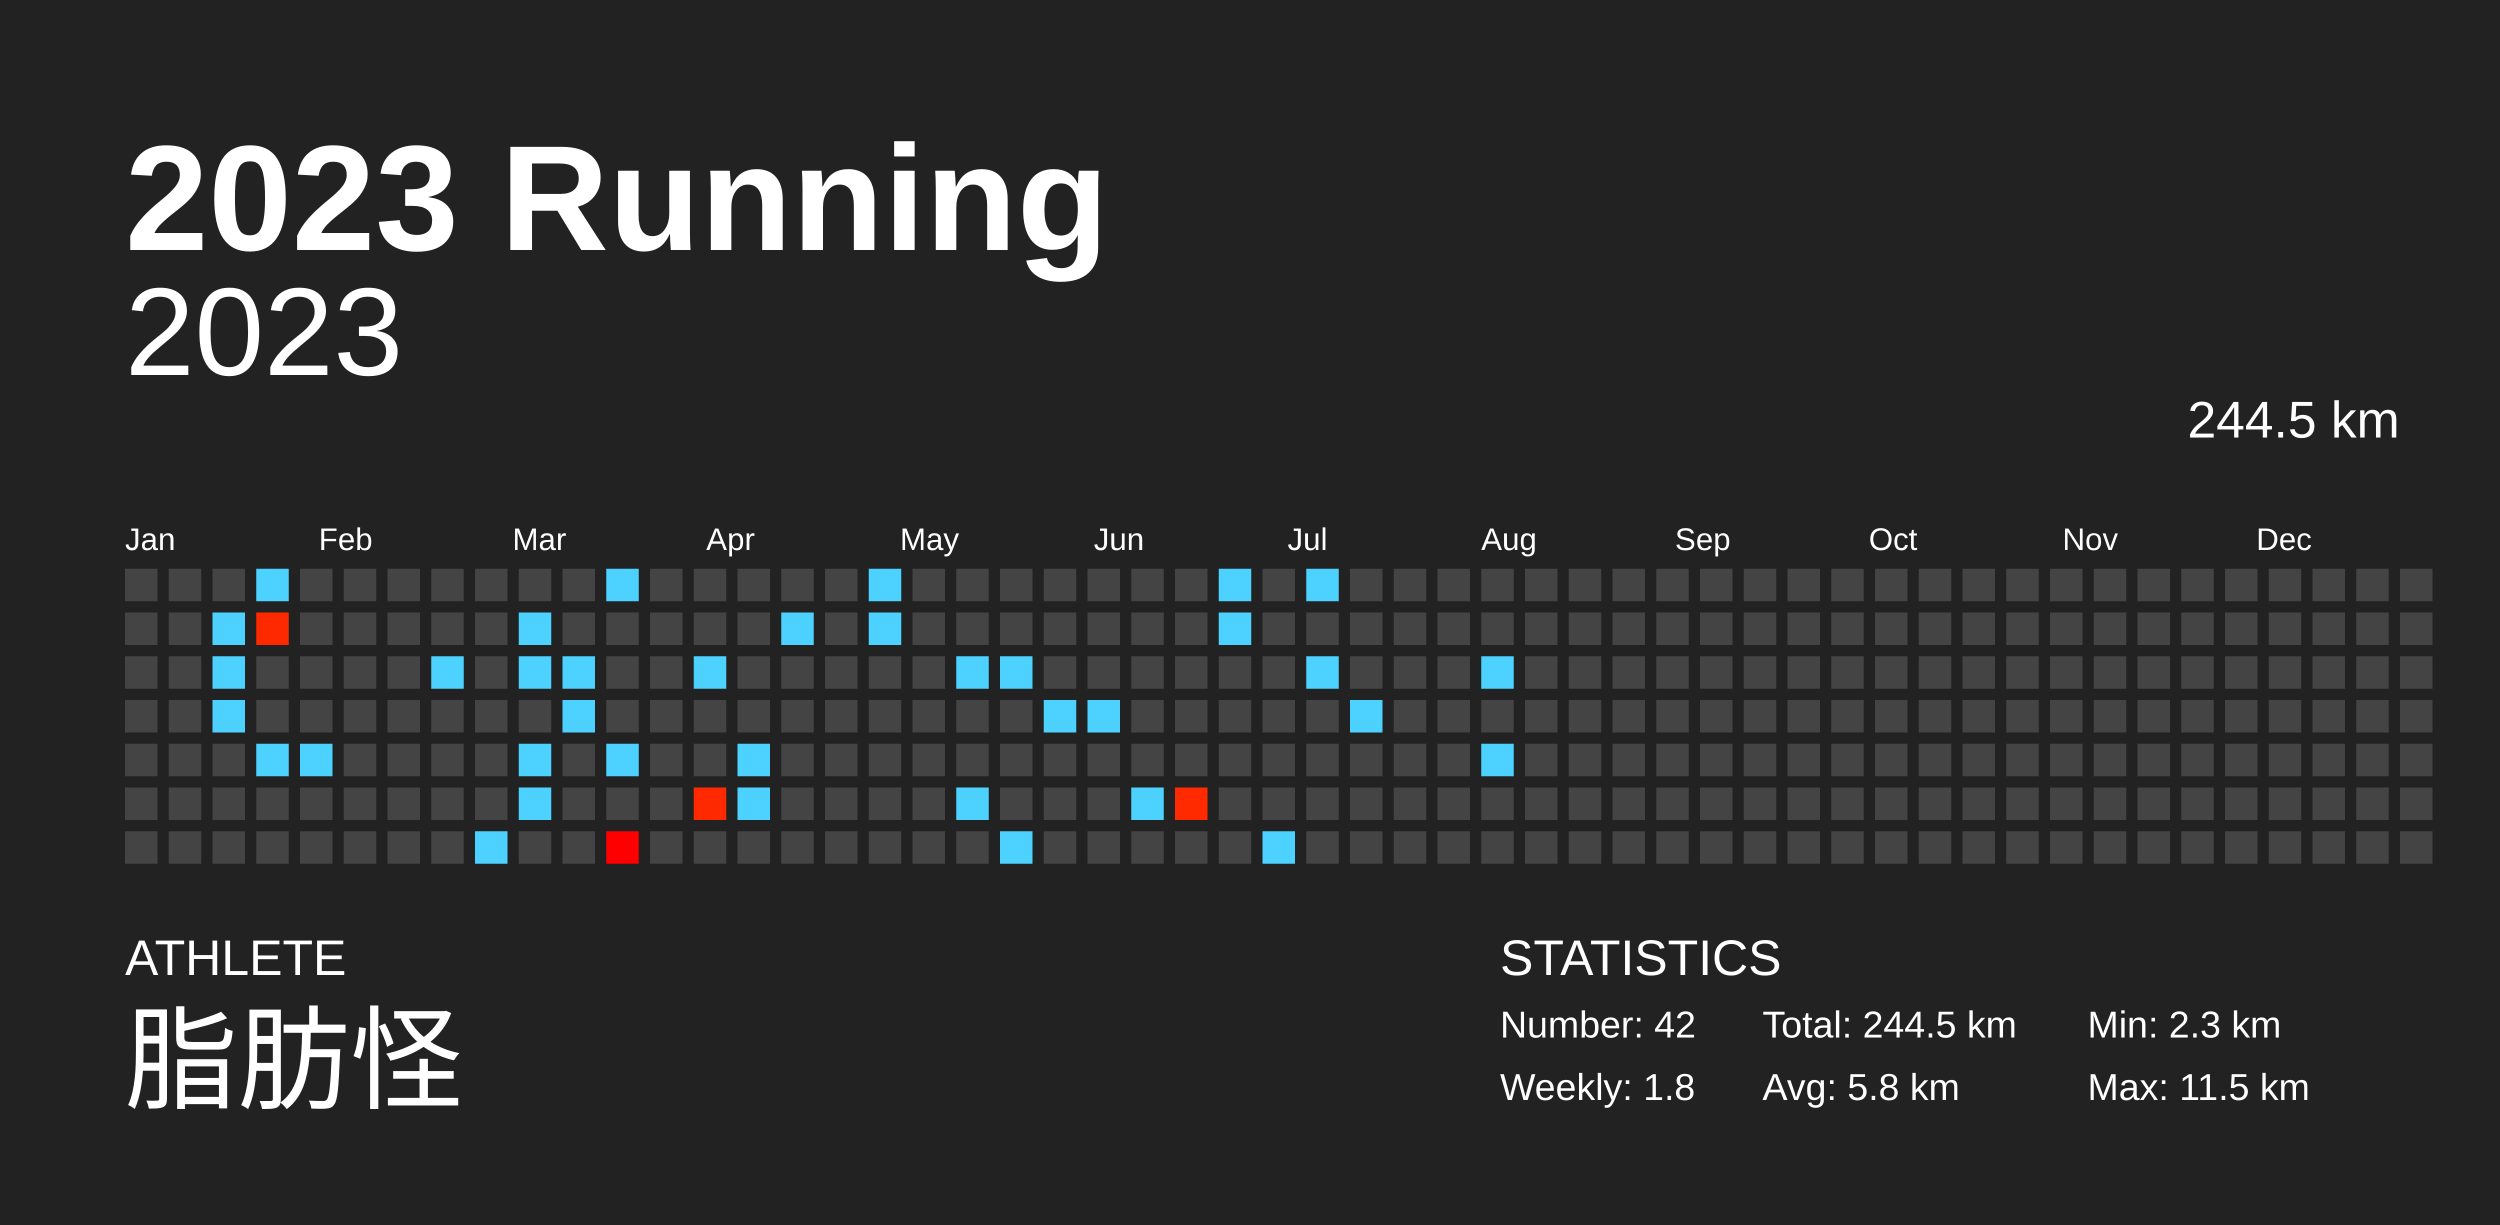
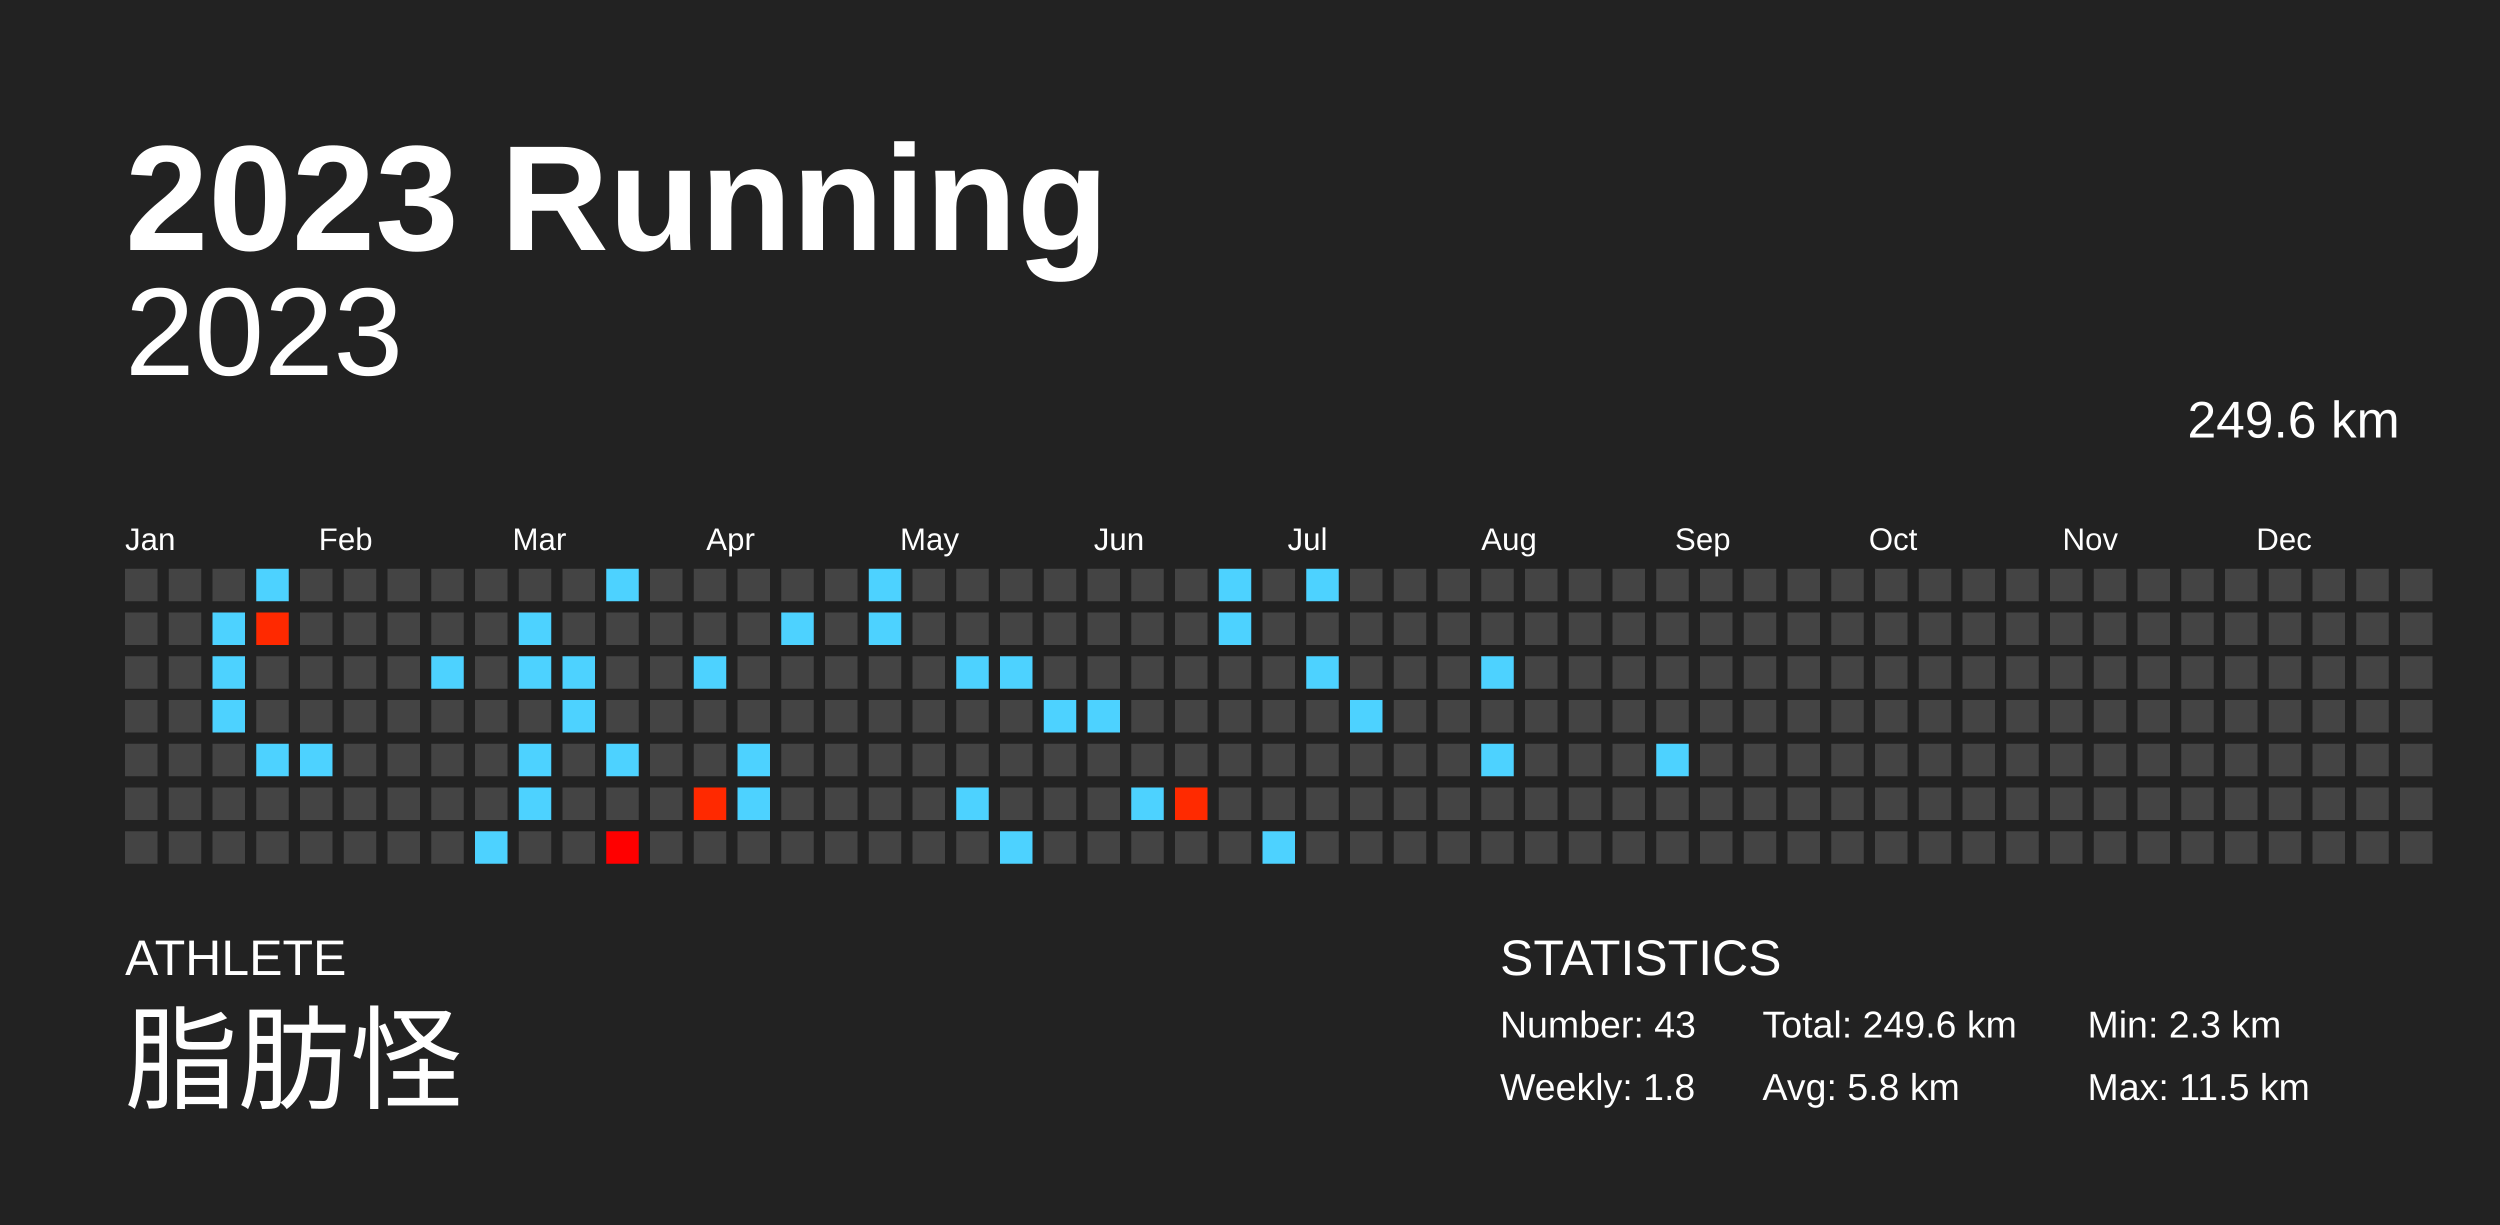
<svg xmlns="http://www.w3.org/2000/svg" baseProfile="full" height="98mm" version="1.1" viewBox="0,0,200,98" width="200mm">
  <defs />
  <rect fill="#222222" height="98" width="200" x="0" y="0" />
  <text fill="#FFFFFF" style="font-size:12px; font-family:Arial; font-weight:bold;" x="10" y="20">2023 Running</text>
  <text fill="#FFFFFF" style="font-size:4px; font-family:Arial" x="10" y="78">ATHLETE</text>
  <text fill="#FFFFFF" style="font-size:9px; font-family:Arial" x="10" y="88">脂肪怪</text>
  <text fill="#FFFFFF" style="font-size:4px; font-family:Arial" x="120" y="78">STATISTICS</text>
-   <text fill="#FFFFFF" style="font-size:3px; font-family:Arial" x="120" y="83">Number: 42</text>
+   <text fill="#FFFFFF" style="font-size:3px; font-family:Arial" x="120" y="83">Number: 43</text>
  <text fill="#FFFFFF" style="font-size:3px; font-family:Arial" x="120" y="88">Weekly: 1.8</text>
-   <text fill="#FFFFFF" style="font-size:3px; font-family:Arial" x="141" y="83">Total: 244.5 km</text>
+   <text fill="#FFFFFF" style="font-size:3px; font-family:Arial" x="141" y="83">Total: 249.6 km</text>
  <text fill="#FFFFFF" style="font-size:3px; font-family:Arial" x="141" y="88">Avg: 5.8 km</text>
  <text fill="#FFFFFF" style="font-size:3px; font-family:Arial" x="167" y="83">Min: 2.3 km</text>
  <text fill="#FFFFFF" style="font-size:3px; font-family:Arial" x="167" y="88">Max: 11.5 km</text>
  <text alignment-baseline="hanging" fill="#FFFFFF" style="font-size:10.0px; font-family:Arial;" x="10" y="30">2023</text>
-   <text alignment-baseline="hanging" fill="#FFFFFF" style="font-size:4.125px; font-family:Arial;" x="175" y="35">244.5 km</text>
+   <text alignment-baseline="hanging" fill="#FFFFFF" style="font-size:4.125px; font-family:Arial;" x="175" y="35">249.6 km</text>
  <text fill="#FFFFFF" style="font-size:2.5px; font-family:Arial" x="10.0" y="44">Jan</text>
  <text fill="#FFFFFF" style="font-size:2.5px; font-family:Arial" x="25.5" y="44">Feb</text>
  <text fill="#FFFFFF" style="font-size:2.5px; font-family:Arial" x="41.0" y="44">Mar</text>
  <text fill="#FFFFFF" style="font-size:2.5px; font-family:Arial" x="56.5" y="44">Apr</text>
  <text fill="#FFFFFF" style="font-size:2.5px; font-family:Arial" x="72.0" y="44">May</text>
  <text fill="#FFFFFF" style="font-size:2.5px; font-family:Arial" x="87.5" y="44">Jun</text>
  <text fill="#FFFFFF" style="font-size:2.5px; font-family:Arial" x="103.0" y="44">Jul</text>
  <text fill="#FFFFFF" style="font-size:2.5px; font-family:Arial" x="118.5" y="44">Aug</text>
  <text fill="#FFFFFF" style="font-size:2.5px; font-family:Arial" x="134.0" y="44">Sep</text>
  <text fill="#FFFFFF" style="font-size:2.5px; font-family:Arial" x="149.5" y="44">Oct</text>
  <text fill="#FFFFFF" style="font-size:2.5px; font-family:Arial" x="165.0" y="44">Nov</text>
  <text fill="#FFFFFF" style="font-size:2.5px; font-family:Arial" x="180.5" y="44">Dec</text>
  <rect fill="#444444" height="2.6" width="2.6" x="10.0" y="45.5" />
  <rect fill="#444444" height="2.6" width="2.6" x="10.0" y="49.0" />
  <rect fill="#444444" height="2.6" width="2.6" x="10.0" y="52.5" />
  <rect fill="#444444" height="2.6" width="2.6" x="10.0" y="56.0" />
  <rect fill="#444444" height="2.6" width="2.6" x="10.0" y="59.5" />
  <rect fill="#444444" height="2.6" width="2.6" x="10.0" y="63.0" />
  <rect fill="#444444" height="2.6" width="2.6" x="10.0" y="66.5" />
  <rect fill="#444444" height="2.6" width="2.6" x="13.5" y="45.5" />
  <rect fill="#444444" height="2.6" width="2.6" x="13.5" y="49.0" />
  <rect fill="#444444" height="2.6" width="2.6" x="13.5" y="52.5" />
  <rect fill="#444444" height="2.6" width="2.6" x="13.5" y="56.0" />
  <rect fill="#444444" height="2.6" width="2.6" x="13.5" y="59.5" />
  <rect fill="#444444" height="2.6" width="2.6" x="13.5" y="63.0" />
  <rect fill="#444444" height="2.6" width="2.6" x="13.5" y="66.5" />
  <rect fill="#444444" height="2.6" width="2.6" x="17.0" y="45.5" />
  <rect fill="#4dd2ff" height="2.6" width="2.6" x="17.0" y="49.0" />
  <rect fill="#4dd2ff" height="2.6" width="2.6" x="17.0" y="52.5" />
  <rect fill="#4dd2ff" height="2.6" width="2.6" x="17.0" y="56.0" />
  <rect fill="#444444" height="2.6" width="2.6" x="17.0" y="59.5" />
  <rect fill="#444444" height="2.6" width="2.6" x="17.0" y="63.0" />
  <rect fill="#444444" height="2.6" width="2.6" x="17.0" y="66.5" />
  <rect fill="#4dd2ff" height="2.6" width="2.6" x="20.5" y="45.5" />
  <rect fill="#ff2900" height="2.6" width="2.6" x="20.5" y="49.0" />
  <rect fill="#444444" height="2.6" width="2.6" x="20.5" y="52.5" />
  <rect fill="#444444" height="2.6" width="2.6" x="20.5" y="56.0" />
  <rect fill="#4dd2ff" height="2.6" width="2.6" x="20.5" y="59.5" />
  <rect fill="#444444" height="2.6" width="2.6" x="20.5" y="63.0" />
  <rect fill="#444444" height="2.6" width="2.6" x="20.5" y="66.5" />
  <rect fill="#444444" height="2.6" width="2.6" x="24.0" y="45.5" />
  <rect fill="#444444" height="2.6" width="2.6" x="24.0" y="49.0" />
  <rect fill="#444444" height="2.6" width="2.6" x="24.0" y="52.5" />
  <rect fill="#444444" height="2.6" width="2.6" x="24.0" y="56.0" />
  <rect fill="#4dd2ff" height="2.6" width="2.6" x="24.0" y="59.5" />
  <rect fill="#444444" height="2.6" width="2.6" x="24.0" y="63.0" />
  <rect fill="#444444" height="2.6" width="2.6" x="24.0" y="66.5" />
  <rect fill="#444444" height="2.6" width="2.6" x="27.5" y="45.5" />
  <rect fill="#444444" height="2.6" width="2.6" x="27.5" y="49.0" />
  <rect fill="#444444" height="2.6" width="2.6" x="27.5" y="52.5" />
  <rect fill="#444444" height="2.6" width="2.6" x="27.5" y="56.0" />
  <rect fill="#444444" height="2.6" width="2.6" x="27.5" y="59.5" />
  <rect fill="#444444" height="2.6" width="2.6" x="27.5" y="63.0" />
  <rect fill="#444444" height="2.6" width="2.6" x="27.5" y="66.5" />
  <rect fill="#444444" height="2.6" width="2.6" x="31.0" y="45.5" />
  <rect fill="#444444" height="2.6" width="2.6" x="31.0" y="49.0" />
  <rect fill="#444444" height="2.6" width="2.6" x="31.0" y="52.5" />
  <rect fill="#444444" height="2.6" width="2.6" x="31.0" y="56.0" />
  <rect fill="#444444" height="2.6" width="2.6" x="31.0" y="59.5" />
  <rect fill="#444444" height="2.6" width="2.6" x="31.0" y="63.0" />
  <rect fill="#444444" height="2.6" width="2.6" x="31.0" y="66.5" />
  <rect fill="#444444" height="2.6" width="2.6" x="34.5" y="45.5" />
  <rect fill="#444444" height="2.6" width="2.6" x="34.5" y="49.0" />
  <rect fill="#4dd2ff" height="2.6" width="2.6" x="34.5" y="52.5" />
  <rect fill="#444444" height="2.6" width="2.6" x="34.5" y="56.0" />
  <rect fill="#444444" height="2.6" width="2.6" x="34.5" y="59.5" />
  <rect fill="#444444" height="2.6" width="2.6" x="34.5" y="63.0" />
  <rect fill="#444444" height="2.6" width="2.6" x="34.5" y="66.5" />
  <rect fill="#444444" height="2.6" width="2.6" x="38.0" y="45.5" />
  <rect fill="#444444" height="2.6" width="2.6" x="38.0" y="49.0" />
  <rect fill="#444444" height="2.6" width="2.6" x="38.0" y="52.5" />
  <rect fill="#444444" height="2.6" width="2.6" x="38.0" y="56.0" />
  <rect fill="#444444" height="2.6" width="2.6" x="38.0" y="59.5" />
  <rect fill="#444444" height="2.6" width="2.6" x="38.0" y="63.0" />
  <rect fill="#4dd2ff" height="2.6" width="2.6" x="38.0" y="66.5" />
  <rect fill="#444444" height="2.6" width="2.6" x="41.5" y="45.5" />
  <rect fill="#4dd2ff" height="2.6" width="2.6" x="41.5" y="49.0" />
  <rect fill="#4dd2ff" height="2.6" width="2.6" x="41.5" y="52.5" />
  <rect fill="#444444" height="2.6" width="2.6" x="41.5" y="56.0" />
  <rect fill="#4dd2ff" height="2.6" width="2.6" x="41.5" y="59.5" />
  <rect fill="#4dd2ff" height="2.6" width="2.6" x="41.5" y="63.0" />
  <rect fill="#444444" height="2.6" width="2.6" x="41.5" y="66.5" />
  <rect fill="#444444" height="2.6" width="2.6" x="45.0" y="45.5" />
  <rect fill="#444444" height="2.6" width="2.6" x="45.0" y="49.0" />
  <rect fill="#4dd2ff" height="2.6" width="2.6" x="45.0" y="52.5" />
  <rect fill="#4dd2ff" height="2.6" width="2.6" x="45.0" y="56.0" />
  <rect fill="#444444" height="2.6" width="2.6" x="45.0" y="59.5" />
  <rect fill="#444444" height="2.6" width="2.6" x="45.0" y="63.0" />
  <rect fill="#444444" height="2.6" width="2.6" x="45.0" y="66.5" />
  <rect fill="#4dd2ff" height="2.6" width="2.6" x="48.5" y="45.5" />
  <rect fill="#444444" height="2.6" width="2.6" x="48.5" y="49.0" />
  <rect fill="#444444" height="2.6" width="2.6" x="48.5" y="52.5" />
  <rect fill="#444444" height="2.6" width="2.6" x="48.5" y="56.0" />
  <rect fill="#4dd2ff" height="2.6" width="2.6" x="48.5" y="59.5" />
  <rect fill="#444444" height="2.6" width="2.6" x="48.5" y="63.0" />
  <rect fill="#ff0000" height="2.6" width="2.6" x="48.5" y="66.5" />
  <rect fill="#444444" height="2.6" width="2.6" x="52.0" y="45.5" />
  <rect fill="#444444" height="2.6" width="2.6" x="52.0" y="49.0" />
  <rect fill="#444444" height="2.6" width="2.6" x="52.0" y="52.5" />
  <rect fill="#444444" height="2.6" width="2.6" x="52.0" y="56.0" />
  <rect fill="#444444" height="2.6" width="2.6" x="52.0" y="59.5" />
  <rect fill="#444444" height="2.6" width="2.6" x="52.0" y="63.0" />
  <rect fill="#444444" height="2.6" width="2.6" x="52.0" y="66.5" />
  <rect fill="#444444" height="2.6" width="2.6" x="55.5" y="45.5" />
  <rect fill="#444444" height="2.6" width="2.6" x="55.5" y="49.0" />
  <rect fill="#4dd2ff" height="2.6" width="2.6" x="55.5" y="52.5" />
  <rect fill="#444444" height="2.6" width="2.6" x="55.5" y="56.0" />
  <rect fill="#444444" height="2.6" width="2.6" x="55.5" y="59.5" />
  <rect fill="#ff2900" height="2.6" width="2.6" x="55.5" y="63.0" />
  <rect fill="#444444" height="2.6" width="2.6" x="55.5" y="66.5" />
  <rect fill="#444444" height="2.6" width="2.6" x="59.0" y="45.5" />
  <rect fill="#444444" height="2.6" width="2.6" x="59.0" y="49.0" />
  <rect fill="#444444" height="2.6" width="2.6" x="59.0" y="52.5" />
  <rect fill="#444444" height="2.6" width="2.6" x="59.0" y="56.0" />
  <rect fill="#4dd2ff" height="2.6" width="2.6" x="59.0" y="59.5" />
  <rect fill="#4dd2ff" height="2.6" width="2.6" x="59.0" y="63.0" />
  <rect fill="#444444" height="2.6" width="2.6" x="59.0" y="66.5" />
  <rect fill="#444444" height="2.6" width="2.6" x="62.5" y="45.5" />
  <rect fill="#4dd2ff" height="2.6" width="2.6" x="62.5" y="49.0" />
  <rect fill="#444444" height="2.6" width="2.6" x="62.5" y="52.5" />
  <rect fill="#444444" height="2.6" width="2.6" x="62.5" y="56.0" />
  <rect fill="#444444" height="2.6" width="2.6" x="62.5" y="59.5" />
  <rect fill="#444444" height="2.6" width="2.6" x="62.5" y="63.0" />
  <rect fill="#444444" height="2.6" width="2.6" x="62.5" y="66.5" />
  <rect fill="#444444" height="2.6" width="2.6" x="66.0" y="45.5" />
  <rect fill="#444444" height="2.6" width="2.6" x="66.0" y="49.0" />
  <rect fill="#444444" height="2.6" width="2.6" x="66.0" y="52.5" />
  <rect fill="#444444" height="2.6" width="2.6" x="66.0" y="56.0" />
  <rect fill="#444444" height="2.6" width="2.6" x="66.0" y="59.5" />
  <rect fill="#444444" height="2.6" width="2.6" x="66.0" y="63.0" />
  <rect fill="#444444" height="2.6" width="2.6" x="66.0" y="66.5" />
  <rect fill="#4dd2ff" height="2.6" width="2.6" x="69.5" y="45.5" />
  <rect fill="#4dd2ff" height="2.6" width="2.6" x="69.5" y="49.0" />
  <rect fill="#444444" height="2.6" width="2.6" x="69.5" y="52.5" />
  <rect fill="#444444" height="2.6" width="2.6" x="69.5" y="56.0" />
  <rect fill="#444444" height="2.6" width="2.6" x="69.5" y="59.5" />
  <rect fill="#444444" height="2.6" width="2.6" x="69.5" y="63.0" />
  <rect fill="#444444" height="2.6" width="2.6" x="69.5" y="66.5" />
  <rect fill="#444444" height="2.6" width="2.6" x="73.0" y="45.5" />
  <rect fill="#444444" height="2.6" width="2.6" x="73.0" y="49.0" />
  <rect fill="#444444" height="2.6" width="2.6" x="73.0" y="52.5" />
  <rect fill="#444444" height="2.6" width="2.6" x="73.0" y="56.0" />
  <rect fill="#444444" height="2.6" width="2.6" x="73.0" y="59.5" />
  <rect fill="#444444" height="2.6" width="2.6" x="73.0" y="63.0" />
  <rect fill="#444444" height="2.6" width="2.6" x="73.0" y="66.5" />
  <rect fill="#444444" height="2.6" width="2.6" x="76.5" y="45.5" />
  <rect fill="#444444" height="2.6" width="2.6" x="76.5" y="49.0" />
  <rect fill="#4dd2ff" height="2.6" width="2.6" x="76.5" y="52.5" />
  <rect fill="#444444" height="2.6" width="2.6" x="76.5" y="56.0" />
  <rect fill="#444444" height="2.6" width="2.6" x="76.5" y="59.5" />
  <rect fill="#4dd2ff" height="2.6" width="2.6" x="76.5" y="63.0" />
  <rect fill="#444444" height="2.6" width="2.6" x="76.5" y="66.5" />
  <rect fill="#444444" height="2.6" width="2.6" x="80.0" y="45.5" />
  <rect fill="#444444" height="2.6" width="2.6" x="80.0" y="49.0" />
  <rect fill="#4dd2ff" height="2.6" width="2.6" x="80.0" y="52.5" />
  <rect fill="#444444" height="2.6" width="2.6" x="80.0" y="56.0" />
  <rect fill="#444444" height="2.6" width="2.6" x="80.0" y="59.5" />
  <rect fill="#444444" height="2.6" width="2.6" x="80.0" y="63.0" />
  <rect fill="#4dd2ff" height="2.6" width="2.6" x="80.0" y="66.5" />
  <rect fill="#444444" height="2.6" width="2.6" x="83.5" y="45.5" />
  <rect fill="#444444" height="2.6" width="2.6" x="83.5" y="49.0" />
  <rect fill="#444444" height="2.6" width="2.6" x="83.5" y="52.5" />
  <rect fill="#4dd2ff" height="2.6" width="2.6" x="83.5" y="56.0" />
  <rect fill="#444444" height="2.6" width="2.6" x="83.5" y="59.5" />
  <rect fill="#444444" height="2.6" width="2.6" x="83.5" y="63.0" />
  <rect fill="#444444" height="2.6" width="2.6" x="83.5" y="66.5" />
  <rect fill="#444444" height="2.6" width="2.6" x="87.0" y="45.5" />
  <rect fill="#444444" height="2.6" width="2.6" x="87.0" y="49.0" />
  <rect fill="#444444" height="2.6" width="2.6" x="87.0" y="52.5" />
  <rect fill="#4dd2ff" height="2.6" width="2.6" x="87.0" y="56.0" />
  <rect fill="#444444" height="2.6" width="2.6" x="87.0" y="59.5" />
  <rect fill="#444444" height="2.6" width="2.6" x="87.0" y="63.0" />
  <rect fill="#444444" height="2.6" width="2.6" x="87.0" y="66.5" />
  <rect fill="#444444" height="2.6" width="2.6" x="90.5" y="45.5" />
  <rect fill="#444444" height="2.6" width="2.6" x="90.5" y="49.0" />
  <rect fill="#444444" height="2.6" width="2.6" x="90.5" y="52.5" />
  <rect fill="#444444" height="2.6" width="2.6" x="90.5" y="56.0" />
  <rect fill="#444444" height="2.6" width="2.6" x="90.5" y="59.5" />
  <rect fill="#4dd2ff" height="2.6" width="2.6" x="90.5" y="63.0" />
  <rect fill="#444444" height="2.6" width="2.6" x="90.5" y="66.5" />
  <rect fill="#444444" height="2.6" width="2.6" x="94.0" y="45.5" />
  <rect fill="#444444" height="2.6" width="2.6" x="94.0" y="49.0" />
  <rect fill="#444444" height="2.6" width="2.6" x="94.0" y="52.5" />
  <rect fill="#444444" height="2.6" width="2.6" x="94.0" y="56.0" />
  <rect fill="#444444" height="2.6" width="2.6" x="94.0" y="59.5" />
  <rect fill="#ff2a00" height="2.6" width="2.6" x="94.0" y="63.0" />
  <rect fill="#444444" height="2.6" width="2.6" x="94.0" y="66.5" />
  <rect fill="#4dd2ff" height="2.6" width="2.6" x="97.5" y="45.5" />
  <rect fill="#4dd2ff" height="2.6" width="2.6" x="97.5" y="49.0" />
  <rect fill="#444444" height="2.6" width="2.6" x="97.5" y="52.5" />
  <rect fill="#444444" height="2.6" width="2.6" x="97.5" y="56.0" />
  <rect fill="#444444" height="2.6" width="2.6" x="97.5" y="59.5" />
  <rect fill="#444444" height="2.6" width="2.6" x="97.5" y="63.0" />
  <rect fill="#444444" height="2.6" width="2.6" x="97.5" y="66.5" />
  <rect fill="#444444" height="2.6" width="2.6" x="101.0" y="45.5" />
  <rect fill="#444444" height="2.6" width="2.6" x="101.0" y="49.0" />
  <rect fill="#444444" height="2.6" width="2.6" x="101.0" y="52.5" />
  <rect fill="#444444" height="2.6" width="2.6" x="101.0" y="56.0" />
  <rect fill="#444444" height="2.6" width="2.6" x="101.0" y="59.5" />
  <rect fill="#444444" height="2.6" width="2.6" x="101.0" y="63.0" />
  <rect fill="#4dd2ff" height="2.6" width="2.6" x="101.0" y="66.5" />
  <rect fill="#4dd2ff" height="2.6" width="2.6" x="104.5" y="45.5" />
  <rect fill="#444444" height="2.6" width="2.6" x="104.5" y="49.0" />
  <rect fill="#4dd2ff" height="2.6" width="2.6" x="104.5" y="52.5" />
  <rect fill="#444444" height="2.6" width="2.6" x="104.5" y="56.0" />
  <rect fill="#444444" height="2.6" width="2.6" x="104.5" y="59.5" />
  <rect fill="#444444" height="2.6" width="2.6" x="104.5" y="63.0" />
  <rect fill="#444444" height="2.6" width="2.6" x="104.5" y="66.5" />
  <rect fill="#444444" height="2.6" width="2.6" x="108.0" y="45.5" />
  <rect fill="#444444" height="2.6" width="2.6" x="108.0" y="49.0" />
  <rect fill="#444444" height="2.6" width="2.6" x="108.0" y="52.5" />
  <rect fill="#4dd2ff" height="2.6" width="2.6" x="108.0" y="56.0" />
  <rect fill="#444444" height="2.6" width="2.6" x="108.0" y="59.5" />
  <rect fill="#444444" height="2.6" width="2.6" x="108.0" y="63.0" />
  <rect fill="#444444" height="2.6" width="2.6" x="108.0" y="66.5" />
  <rect fill="#444444" height="2.6" width="2.6" x="111.5" y="45.5" />
  <rect fill="#444444" height="2.6" width="2.6" x="111.5" y="49.0" />
  <rect fill="#444444" height="2.6" width="2.6" x="111.5" y="52.5" />
  <rect fill="#444444" height="2.6" width="2.6" x="111.5" y="56.0" />
  <rect fill="#444444" height="2.6" width="2.6" x="111.5" y="59.5" />
  <rect fill="#444444" height="2.6" width="2.6" x="111.5" y="63.0" />
  <rect fill="#444444" height="2.6" width="2.6" x="111.5" y="66.5" />
  <rect fill="#444444" height="2.6" width="2.6" x="115.0" y="45.5" />
  <rect fill="#444444" height="2.6" width="2.6" x="115.0" y="49.0" />
  <rect fill="#444444" height="2.6" width="2.6" x="115.0" y="52.5" />
  <rect fill="#444444" height="2.6" width="2.6" x="115.0" y="56.0" />
  <rect fill="#444444" height="2.6" width="2.6" x="115.0" y="59.5" />
  <rect fill="#444444" height="2.6" width="2.6" x="115.0" y="63.0" />
  <rect fill="#444444" height="2.6" width="2.6" x="115.0" y="66.5" />
  <rect fill="#444444" height="2.6" width="2.6" x="118.5" y="45.5" />
  <rect fill="#444444" height="2.6" width="2.6" x="118.5" y="49.0" />
  <rect fill="#4dd2ff" height="2.6" width="2.6" x="118.5" y="52.5" />
  <rect fill="#444444" height="2.6" width="2.6" x="118.5" y="56.0" />
  <rect fill="#4dd2ff" height="2.6" width="2.6" x="118.5" y="59.5" />
  <rect fill="#444444" height="2.6" width="2.6" x="118.5" y="63.0" />
  <rect fill="#444444" height="2.6" width="2.6" x="118.5" y="66.5" />
  <rect fill="#444444" height="2.6" width="2.6" x="122.0" y="45.5" />
  <rect fill="#444444" height="2.6" width="2.6" x="122.0" y="49.0" />
  <rect fill="#444444" height="2.6" width="2.6" x="122.0" y="52.5" />
  <rect fill="#444444" height="2.6" width="2.6" x="122.0" y="56.0" />
  <rect fill="#444444" height="2.6" width="2.6" x="122.0" y="59.5" />
  <rect fill="#444444" height="2.6" width="2.6" x="122.0" y="63.0" />
  <rect fill="#444444" height="2.6" width="2.6" x="122.0" y="66.5" />
  <rect fill="#444444" height="2.6" width="2.6" x="125.5" y="45.5" />
  <rect fill="#444444" height="2.6" width="2.6" x="125.5" y="49.0" />
  <rect fill="#444444" height="2.6" width="2.6" x="125.5" y="52.5" />
  <rect fill="#444444" height="2.6" width="2.6" x="125.5" y="56.0" />
  <rect fill="#444444" height="2.6" width="2.6" x="125.5" y="59.5" />
  <rect fill="#444444" height="2.6" width="2.6" x="125.5" y="63.0" />
  <rect fill="#444444" height="2.6" width="2.6" x="125.5" y="66.5" />
  <rect fill="#444444" height="2.6" width="2.6" x="129.0" y="45.5" />
  <rect fill="#444444" height="2.6" width="2.6" x="129.0" y="49.0" />
  <rect fill="#444444" height="2.6" width="2.6" x="129.0" y="52.5" />
  <rect fill="#444444" height="2.6" width="2.6" x="129.0" y="56.0" />
  <rect fill="#444444" height="2.6" width="2.6" x="129.0" y="59.5" />
  <rect fill="#444444" height="2.6" width="2.6" x="129.0" y="63.0" />
  <rect fill="#444444" height="2.6" width="2.6" x="129.0" y="66.5" />
  <rect fill="#444444" height="2.6" width="2.6" x="132.5" y="45.5" />
  <rect fill="#444444" height="2.6" width="2.6" x="132.5" y="49.0" />
  <rect fill="#444444" height="2.6" width="2.6" x="132.5" y="52.5" />
  <rect fill="#444444" height="2.6" width="2.6" x="132.5" y="56.0" />
-   <rect fill="#444444" height="2.6" width="2.6" x="132.5" y="59.5" />
+   <rect fill="#4dd2ff" height="2.6" width="2.6" x="132.5" y="59.5" />
  <rect fill="#444444" height="2.6" width="2.6" x="132.5" y="63.0" />
  <rect fill="#444444" height="2.6" width="2.6" x="132.5" y="66.5" />
  <rect fill="#444444" height="2.6" width="2.6" x="136.0" y="45.5" />
  <rect fill="#444444" height="2.6" width="2.6" x="136.0" y="49.0" />
  <rect fill="#444444" height="2.6" width="2.6" x="136.0" y="52.5" />
  <rect fill="#444444" height="2.6" width="2.6" x="136.0" y="56.0" />
  <rect fill="#444444" height="2.6" width="2.6" x="136.0" y="59.5" />
  <rect fill="#444444" height="2.6" width="2.6" x="136.0" y="63.0" />
  <rect fill="#444444" height="2.6" width="2.6" x="136.0" y="66.5" />
  <rect fill="#444444" height="2.6" width="2.6" x="139.5" y="45.5" />
  <rect fill="#444444" height="2.6" width="2.6" x="139.5" y="49.0" />
  <rect fill="#444444" height="2.6" width="2.6" x="139.5" y="52.5" />
  <rect fill="#444444" height="2.6" width="2.6" x="139.5" y="56.0" />
  <rect fill="#444444" height="2.6" width="2.6" x="139.5" y="59.5" />
  <rect fill="#444444" height="2.6" width="2.6" x="139.5" y="63.0" />
  <rect fill="#444444" height="2.6" width="2.6" x="139.5" y="66.5" />
  <rect fill="#444444" height="2.6" width="2.6" x="143.0" y="45.5" />
  <rect fill="#444444" height="2.6" width="2.6" x="143.0" y="49.0" />
  <rect fill="#444444" height="2.6" width="2.6" x="143.0" y="52.5" />
  <rect fill="#444444" height="2.6" width="2.6" x="143.0" y="56.0" />
  <rect fill="#444444" height="2.6" width="2.6" x="143.0" y="59.5" />
  <rect fill="#444444" height="2.6" width="2.6" x="143.0" y="63.0" />
  <rect fill="#444444" height="2.6" width="2.6" x="143.0" y="66.5" />
  <rect fill="#444444" height="2.6" width="2.6" x="146.5" y="45.5" />
  <rect fill="#444444" height="2.6" width="2.6" x="146.5" y="49.0" />
  <rect fill="#444444" height="2.6" width="2.6" x="146.5" y="52.5" />
  <rect fill="#444444" height="2.6" width="2.6" x="146.5" y="56.0" />
  <rect fill="#444444" height="2.6" width="2.6" x="146.5" y="59.5" />
  <rect fill="#444444" height="2.6" width="2.6" x="146.5" y="63.0" />
  <rect fill="#444444" height="2.6" width="2.6" x="146.5" y="66.5" />
  <rect fill="#444444" height="2.6" width="2.6" x="150.0" y="45.5" />
  <rect fill="#444444" height="2.6" width="2.6" x="150.0" y="49.0" />
  <rect fill="#444444" height="2.6" width="2.6" x="150.0" y="52.5" />
  <rect fill="#444444" height="2.6" width="2.6" x="150.0" y="56.0" />
  <rect fill="#444444" height="2.6" width="2.6" x="150.0" y="59.5" />
  <rect fill="#444444" height="2.6" width="2.6" x="150.0" y="63.0" />
  <rect fill="#444444" height="2.6" width="2.6" x="150.0" y="66.5" />
  <rect fill="#444444" height="2.6" width="2.6" x="153.5" y="45.5" />
  <rect fill="#444444" height="2.6" width="2.6" x="153.5" y="49.0" />
  <rect fill="#444444" height="2.6" width="2.6" x="153.5" y="52.5" />
  <rect fill="#444444" height="2.6" width="2.6" x="153.5" y="56.0" />
  <rect fill="#444444" height="2.6" width="2.6" x="153.5" y="59.5" />
  <rect fill="#444444" height="2.6" width="2.6" x="153.5" y="63.0" />
  <rect fill="#444444" height="2.6" width="2.6" x="153.5" y="66.5" />
  <rect fill="#444444" height="2.6" width="2.6" x="157.0" y="45.5" />
  <rect fill="#444444" height="2.6" width="2.6" x="157.0" y="49.0" />
  <rect fill="#444444" height="2.6" width="2.6" x="157.0" y="52.5" />
  <rect fill="#444444" height="2.6" width="2.6" x="157.0" y="56.0" />
  <rect fill="#444444" height="2.6" width="2.6" x="157.0" y="59.5" />
  <rect fill="#444444" height="2.6" width="2.6" x="157.0" y="63.0" />
  <rect fill="#444444" height="2.6" width="2.6" x="157.0" y="66.5" />
  <rect fill="#444444" height="2.6" width="2.6" x="160.5" y="45.5" />
  <rect fill="#444444" height="2.6" width="2.6" x="160.5" y="49.0" />
  <rect fill="#444444" height="2.6" width="2.6" x="160.5" y="52.5" />
  <rect fill="#444444" height="2.6" width="2.6" x="160.5" y="56.0" />
  <rect fill="#444444" height="2.6" width="2.6" x="160.5" y="59.5" />
  <rect fill="#444444" height="2.6" width="2.6" x="160.5" y="63.0" />
  <rect fill="#444444" height="2.6" width="2.6" x="160.5" y="66.5" />
  <rect fill="#444444" height="2.6" width="2.6" x="164.0" y="45.5" />
  <rect fill="#444444" height="2.6" width="2.6" x="164.0" y="49.0" />
  <rect fill="#444444" height="2.6" width="2.6" x="164.0" y="52.5" />
  <rect fill="#444444" height="2.6" width="2.6" x="164.0" y="56.0" />
  <rect fill="#444444" height="2.6" width="2.6" x="164.0" y="59.5" />
  <rect fill="#444444" height="2.6" width="2.6" x="164.0" y="63.0" />
  <rect fill="#444444" height="2.6" width="2.6" x="164.0" y="66.5" />
  <rect fill="#444444" height="2.6" width="2.6" x="167.5" y="45.5" />
  <rect fill="#444444" height="2.6" width="2.6" x="167.5" y="49.0" />
  <rect fill="#444444" height="2.6" width="2.6" x="167.5" y="52.5" />
  <rect fill="#444444" height="2.6" width="2.6" x="167.5" y="56.0" />
  <rect fill="#444444" height="2.6" width="2.6" x="167.5" y="59.5" />
  <rect fill="#444444" height="2.6" width="2.6" x="167.5" y="63.0" />
  <rect fill="#444444" height="2.6" width="2.6" x="167.5" y="66.5" />
  <rect fill="#444444" height="2.6" width="2.6" x="171.0" y="45.5" />
  <rect fill="#444444" height="2.6" width="2.6" x="171.0" y="49.0" />
  <rect fill="#444444" height="2.6" width="2.6" x="171.0" y="52.5" />
  <rect fill="#444444" height="2.6" width="2.6" x="171.0" y="56.0" />
  <rect fill="#444444" height="2.6" width="2.6" x="171.0" y="59.5" />
  <rect fill="#444444" height="2.6" width="2.6" x="171.0" y="63.0" />
  <rect fill="#444444" height="2.6" width="2.6" x="171.0" y="66.5" />
  <rect fill="#444444" height="2.6" width="2.6" x="174.5" y="45.5" />
  <rect fill="#444444" height="2.6" width="2.6" x="174.5" y="49.0" />
  <rect fill="#444444" height="2.6" width="2.6" x="174.5" y="52.5" />
  <rect fill="#444444" height="2.6" width="2.6" x="174.5" y="56.0" />
  <rect fill="#444444" height="2.6" width="2.6" x="174.5" y="59.5" />
  <rect fill="#444444" height="2.6" width="2.6" x="174.5" y="63.0" />
  <rect fill="#444444" height="2.6" width="2.6" x="174.5" y="66.5" />
  <rect fill="#444444" height="2.6" width="2.6" x="178.0" y="45.5" />
  <rect fill="#444444" height="2.6" width="2.6" x="178.0" y="49.0" />
  <rect fill="#444444" height="2.6" width="2.6" x="178.0" y="52.5" />
  <rect fill="#444444" height="2.6" width="2.6" x="178.0" y="56.0" />
  <rect fill="#444444" height="2.6" width="2.6" x="178.0" y="59.5" />
  <rect fill="#444444" height="2.6" width="2.6" x="178.0" y="63.0" />
  <rect fill="#444444" height="2.6" width="2.6" x="178.0" y="66.5" />
  <rect fill="#444444" height="2.6" width="2.6" x="181.5" y="45.5" />
  <rect fill="#444444" height="2.6" width="2.6" x="181.5" y="49.0" />
  <rect fill="#444444" height="2.6" width="2.6" x="181.5" y="52.5" />
  <rect fill="#444444" height="2.6" width="2.6" x="181.5" y="56.0" />
  <rect fill="#444444" height="2.6" width="2.6" x="181.5" y="59.5" />
  <rect fill="#444444" height="2.6" width="2.6" x="181.5" y="63.0" />
  <rect fill="#444444" height="2.6" width="2.6" x="181.5" y="66.5" />
  <rect fill="#444444" height="2.6" width="2.6" x="185.0" y="45.5" />
  <rect fill="#444444" height="2.6" width="2.6" x="185.0" y="49.0" />
  <rect fill="#444444" height="2.6" width="2.6" x="185.0" y="52.5" />
  <rect fill="#444444" height="2.6" width="2.6" x="185.0" y="56.0" />
  <rect fill="#444444" height="2.6" width="2.6" x="185.0" y="59.5" />
  <rect fill="#444444" height="2.6" width="2.6" x="185.0" y="63.0" />
  <rect fill="#444444" height="2.6" width="2.6" x="185.0" y="66.5" />
  <rect fill="#444444" height="2.6" width="2.6" x="188.5" y="45.5" />
  <rect fill="#444444" height="2.6" width="2.6" x="188.5" y="49.0" />
  <rect fill="#444444" height="2.6" width="2.6" x="188.5" y="52.5" />
  <rect fill="#444444" height="2.6" width="2.6" x="188.5" y="56.0" />
  <rect fill="#444444" height="2.6" width="2.6" x="188.5" y="59.5" />
  <rect fill="#444444" height="2.6" width="2.6" x="188.5" y="63.0" />
  <rect fill="#444444" height="2.6" width="2.6" x="188.5" y="66.5" />
  <rect fill="#444444" height="2.6" width="2.6" x="192.0" y="45.5" />
  <rect fill="#444444" height="2.6" width="2.6" x="192.0" y="49.0" />
  <rect fill="#444444" height="2.6" width="2.6" x="192.0" y="52.5" />
  <rect fill="#444444" height="2.6" width="2.6" x="192.0" y="56.0" />
  <rect fill="#444444" height="2.6" width="2.6" x="192.0" y="59.5" />
  <rect fill="#444444" height="2.6" width="2.6" x="192.0" y="63.0" />
  <rect fill="#444444" height="2.6" width="2.6" x="192.0" y="66.5" />
</svg>
